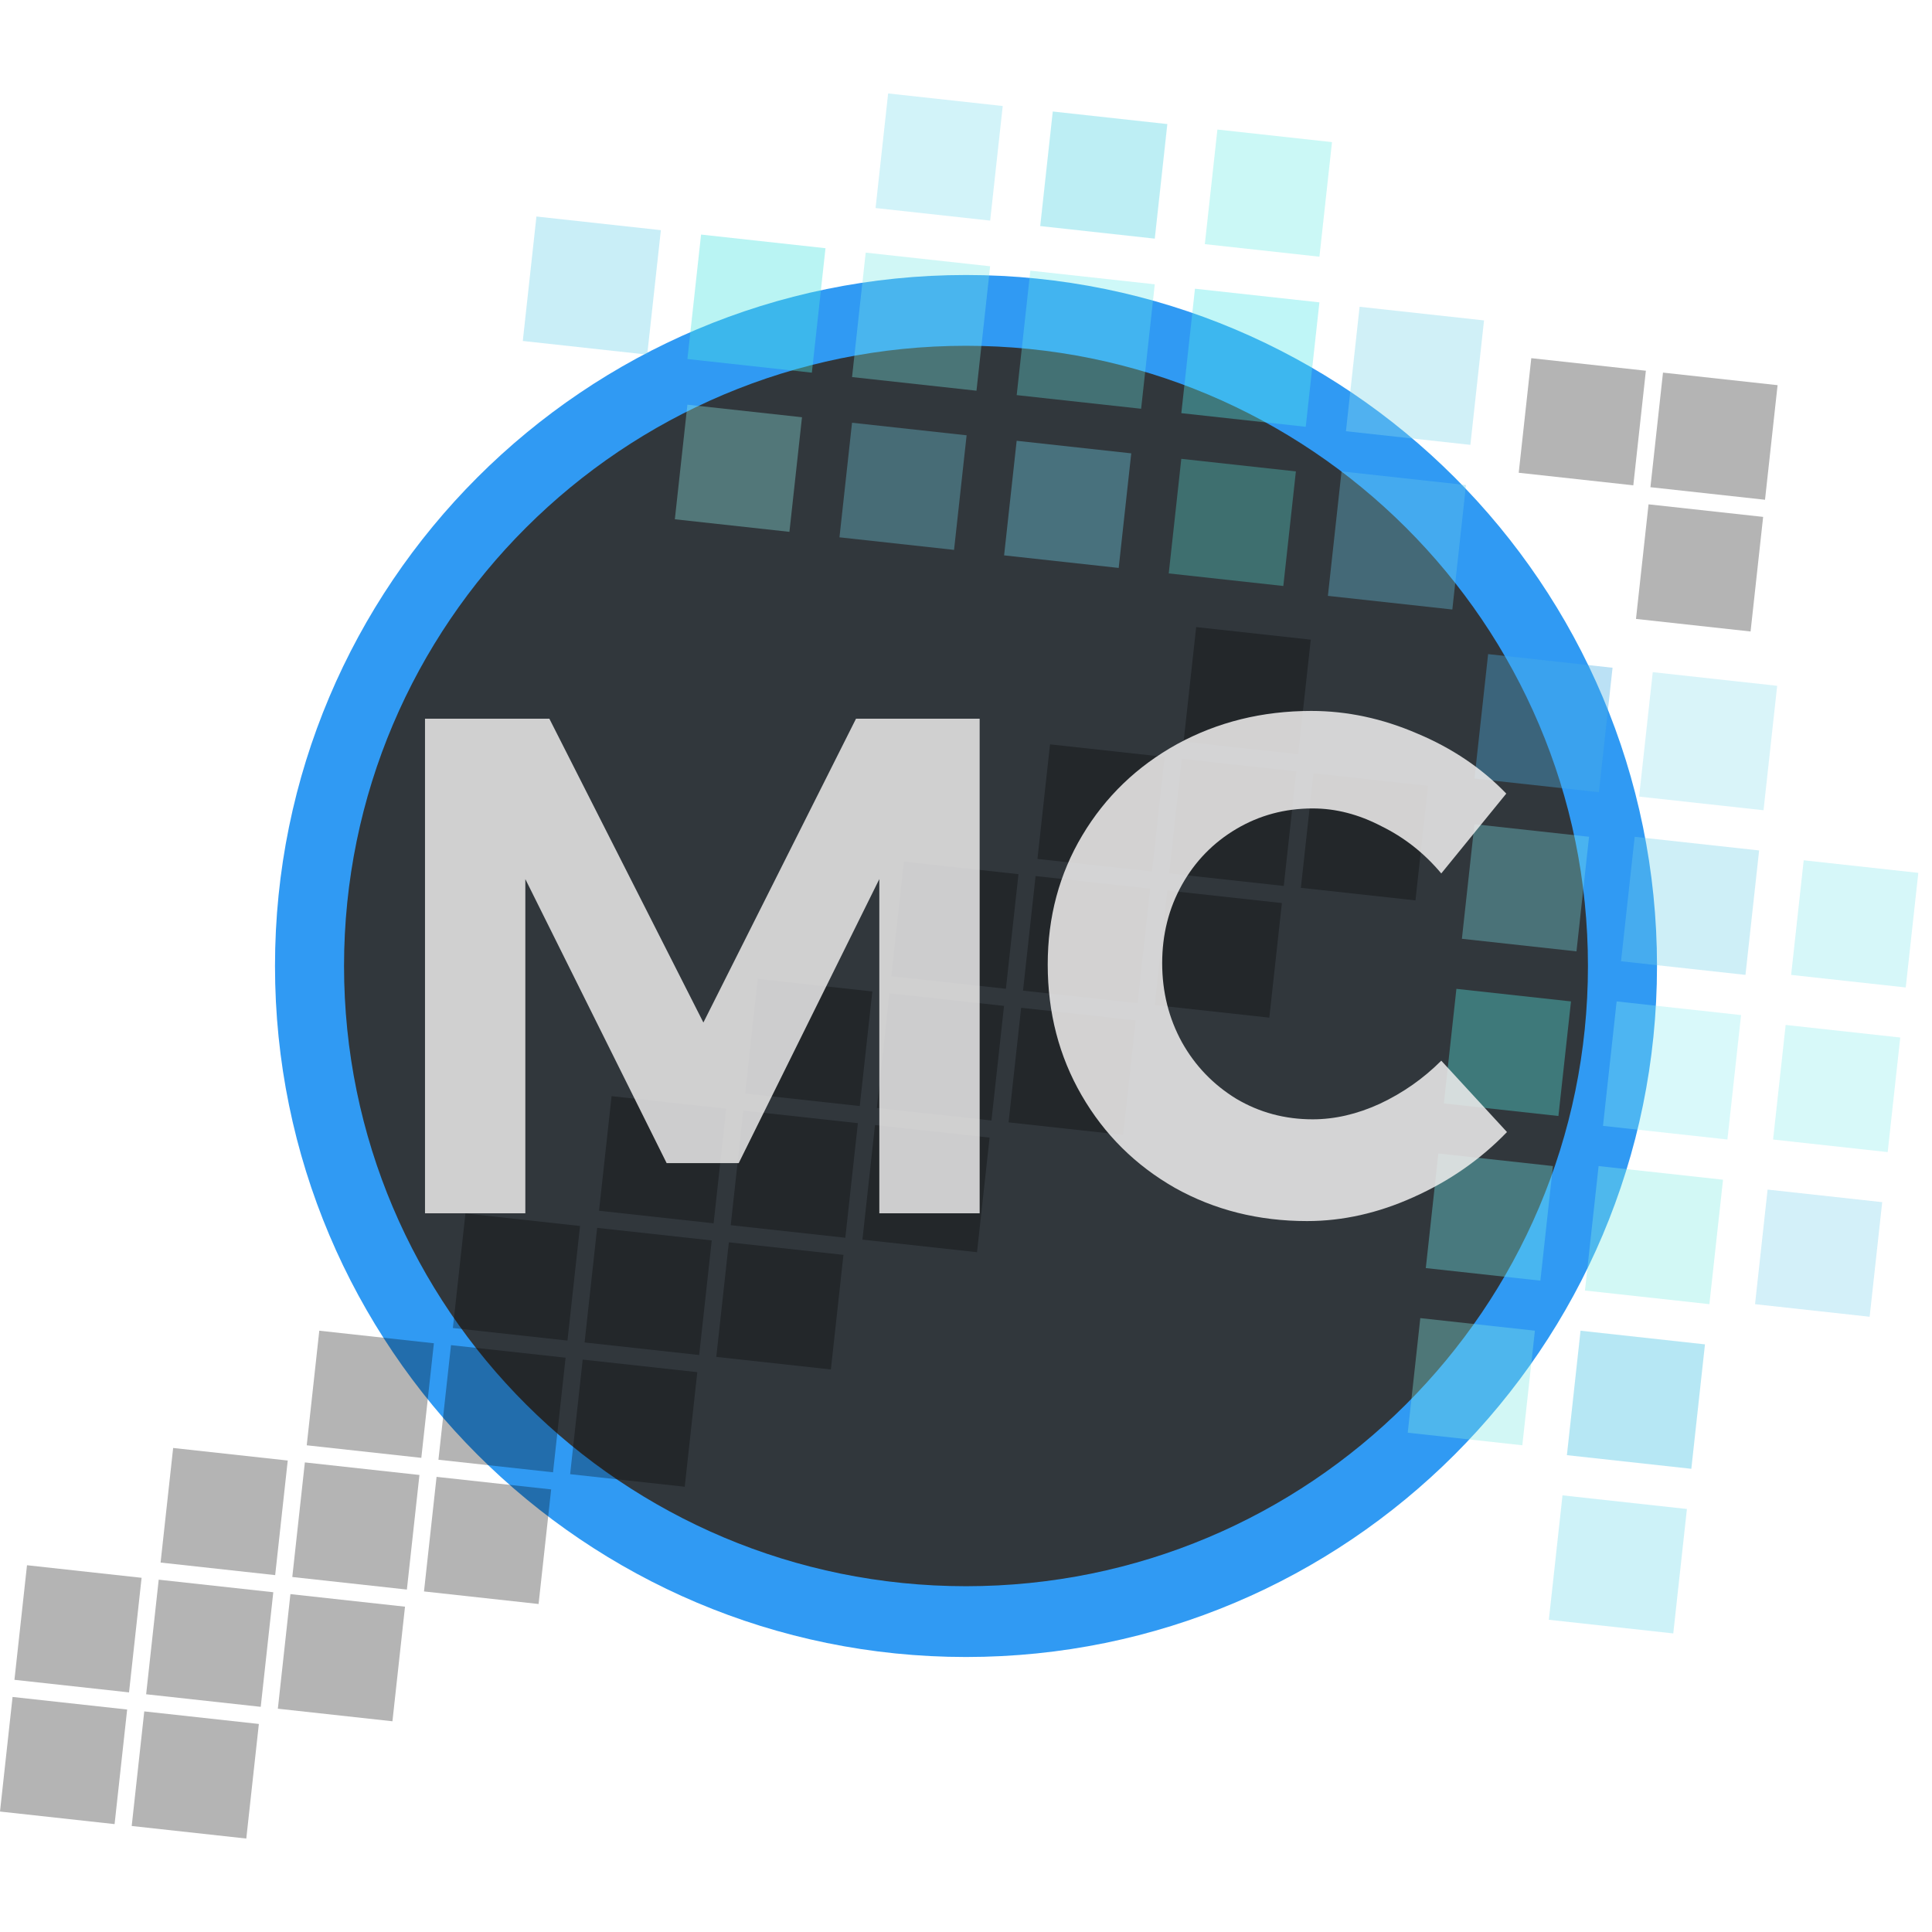
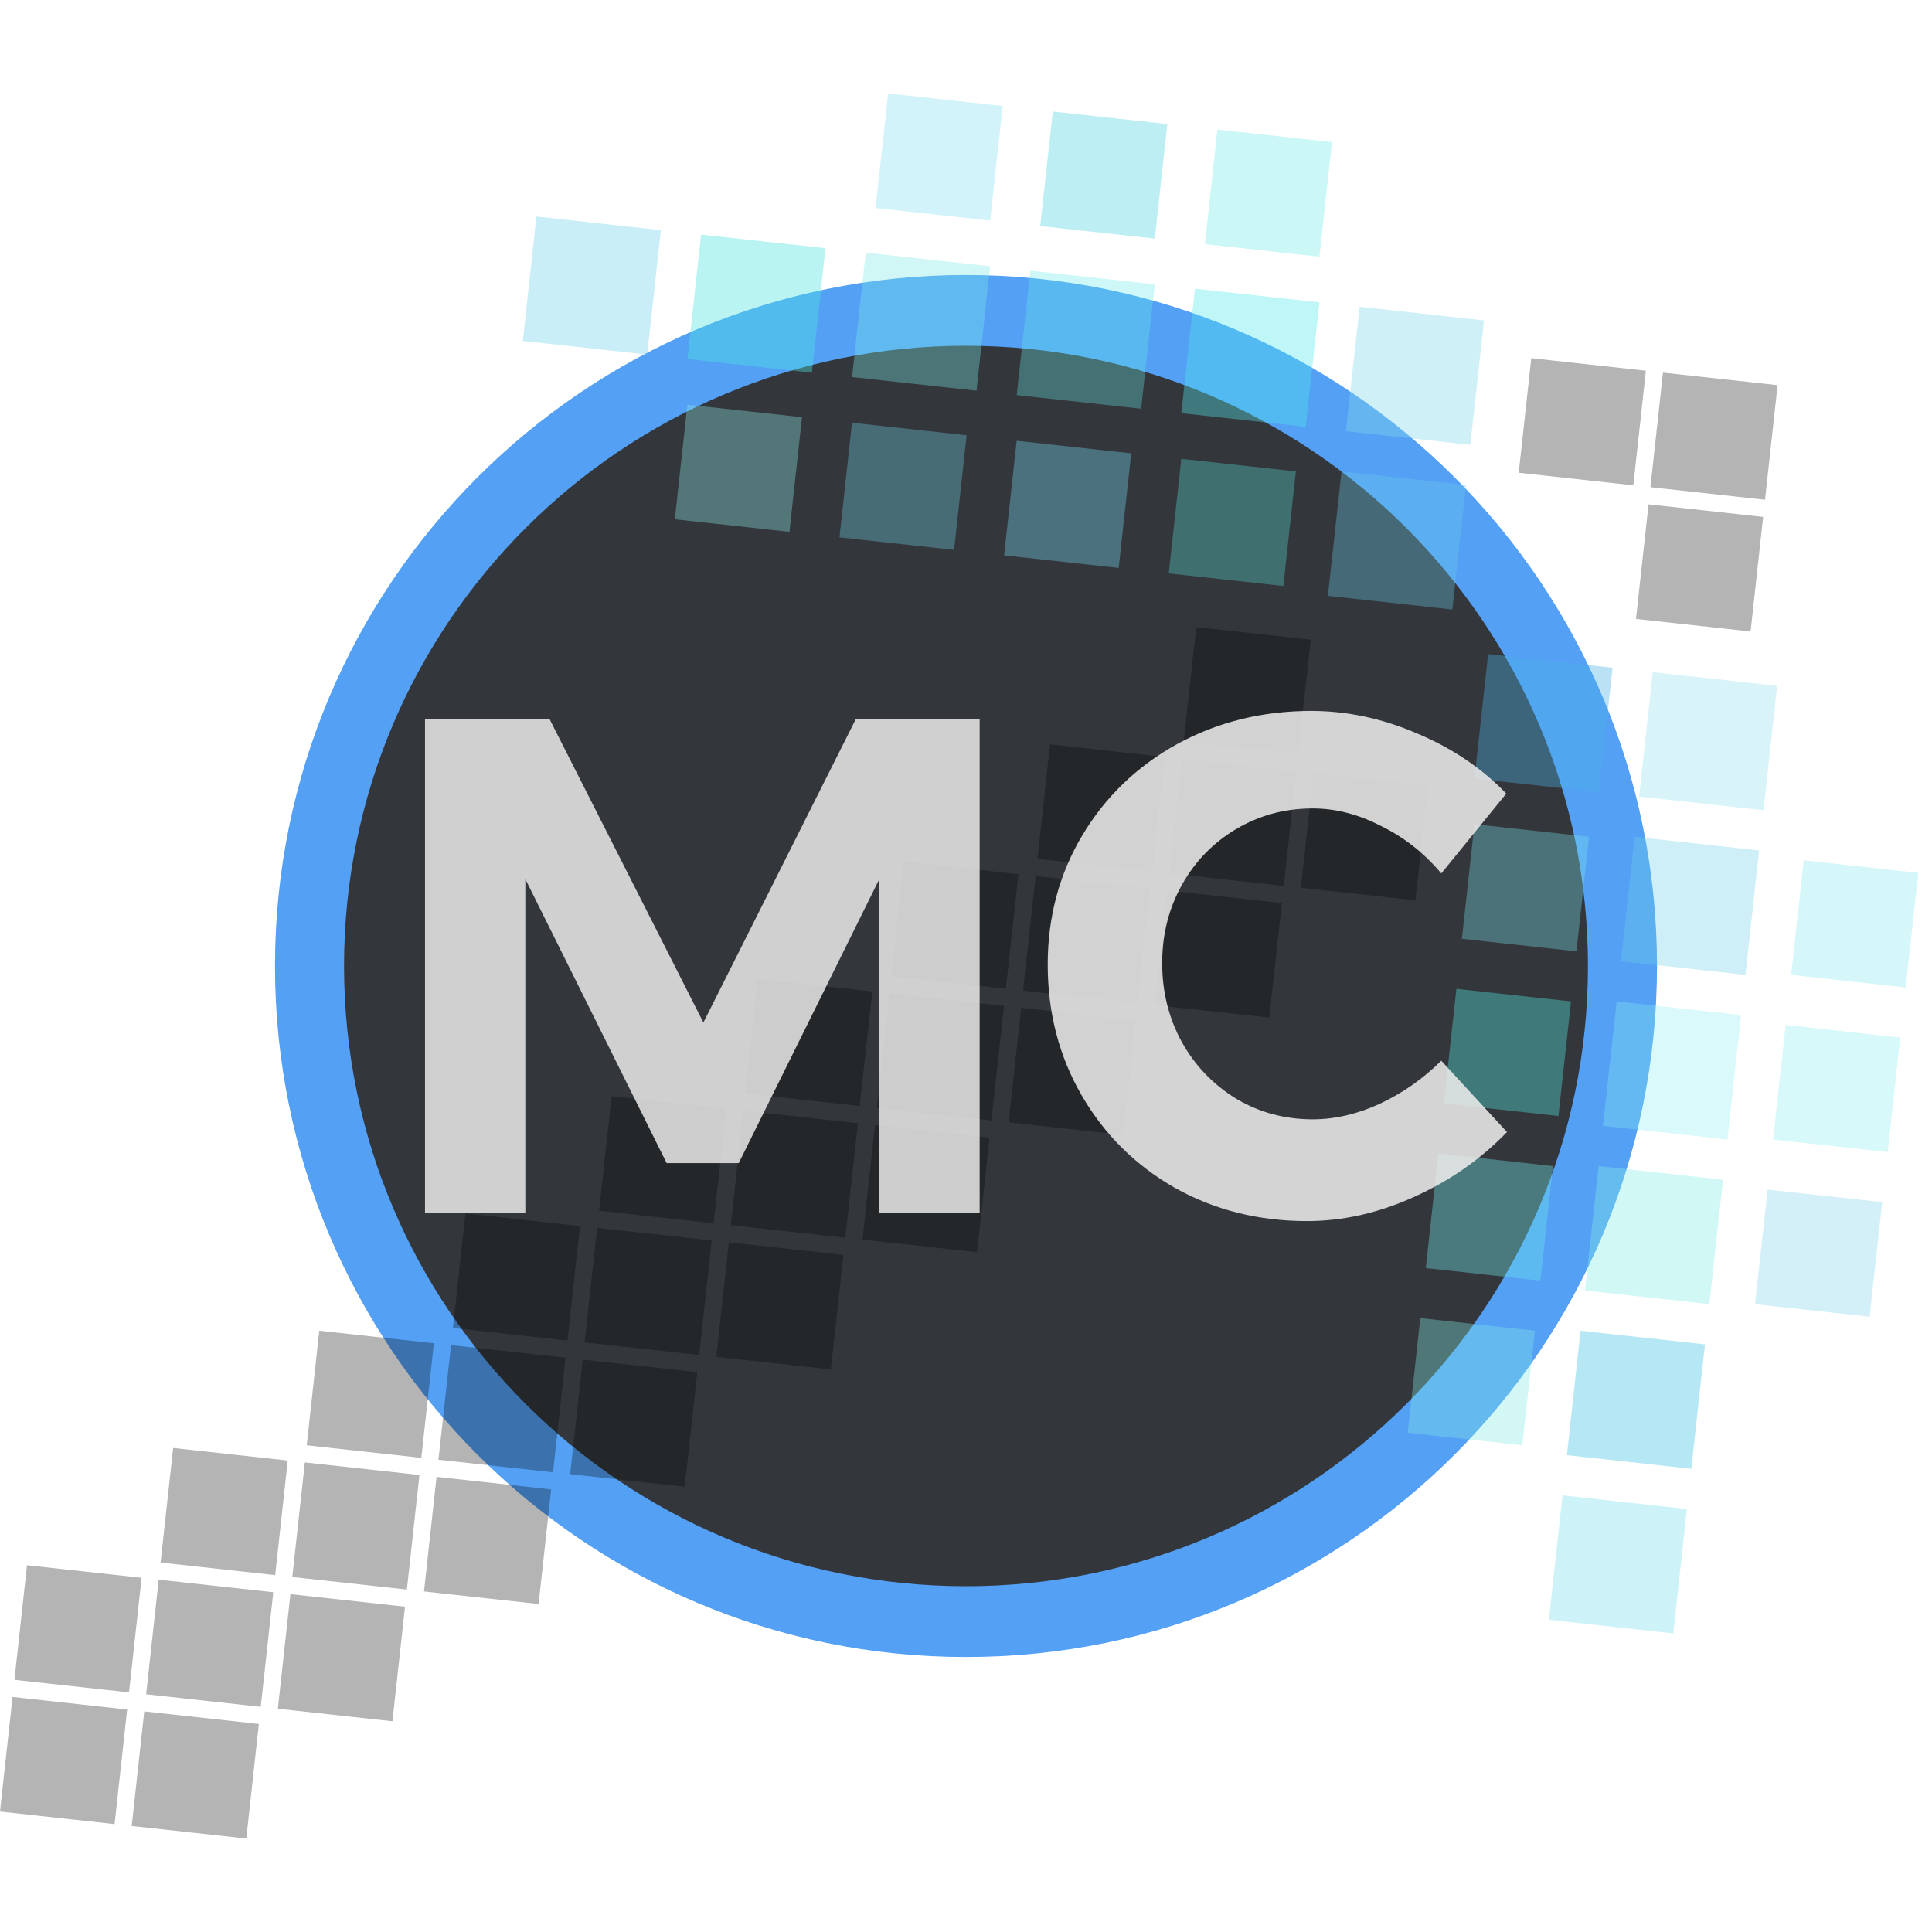
<svg xmlns="http://www.w3.org/2000/svg" xmlns:ns1="http://www.openswatchbook.org/uri/2009/osb" xmlns:xlink="http://www.w3.org/1999/xlink" id="Layer_1" viewBox="0 0 131.25 131.25" height="140" width="140" version="1.1">
  <defs id="defs4221">
-     <linearGradient spreadMethod="pad" x1="598.44" x2="535.22" gradientTransform="matrix(1.4727,0,0,2.2155,-235.17,-536.78)" y1="560.7" gradientUnits="userSpaceOnUse" y2="601.17" id="linearGradient5451">
-       <stop style="stop-color:#03de5b;stop-opacity:1;opacity:0.984" offset="0" stop-color="#f18e1a" id="stop5447" />
-       <stop style="stop-color:#42a7f5;stop-opacity:1;opacity:0.986" offset="1" stop-color="#fce80f" id="stop5449" />
-     </linearGradient>
    <linearGradient id="linearGradient4964" ns1:paint="solid">
      <stop style="stop-color:#0e5001;stop-opacity:1;;opacity:0.961" offset="0" id="stop4962" />
    </linearGradient>
-     <linearGradient id="linearGradient4257" y2="320.83" gradientUnits="userSpaceOnUse" y1="258.43" gradientTransform="matrix(1.4727,0,0,2.2155,-650.79,276.01)" x2="1007.1" x1="1253.7">
-       <stop id="stop4253" stop-color="#fbe210" offset="0" style="stop-color:#1af988;stop-opacity:1;opacity:0.988" />
-       <stop id="stop4255" stop-color="#adfc15" offset="1" style="stop-color:#42bcf5;stop-opacity:1;opacity:0.995" />
-     </linearGradient>
-     <linearGradient id="linearGradient4265" y2="601.17" gradientUnits="userSpaceOnUse" y1="560.7" gradientTransform="matrix(1.4727,0,0,2.2155,-235.17,-536.78)" x2="535.22" x1="598.44" spreadMethod="pad">
-       <stop id="stop4261" stop-color="#f3b548" offset="0" style="stop-color:#0172f2;stop-opacity:1;opacity:0.971" />
-       <stop id="stop4263" stop-color="#a9e702" offset="1" style="stop-color:#0c9f35;stop-opacity:1;opacity:0.993" />
-     </linearGradient>
-     <linearGradient id="linearGradient5010" y2="804.75" gradientUnits="userSpaceOnUse" y1="723.24" x2="625.61" x1="561.25">
-       <stop id="stop5006" stop-color="#e3f42d" offset="0" />
-       <stop id="stop5008" stop-color="#eca111" offset="1" />
-     </linearGradient>
-     <clipPath clipPathUnits="userSpaceOnUse" id="clipPath5006">
-       <path style="opacity:0.145;fill:#060505;fill-opacity:1;stroke:#050404;stroke-width:0.703;stroke-linecap:square;stroke-linejoin:miter;stroke-miterlimit:4;stroke-dasharray:none;stroke-opacity:1" d="m 631.548,754.468 a 42.43,43.42 0 0 1 -42.43,43.42 42.43,43.42 0 0 1 -42.43,-43.42 42.43,43.42 0 0 1 42.43,-43.42 42.43,43.42 0 0 1 42.43,43.42 z" id="path5008" />
-     </clipPath>
-     <linearGradient xlink:href="#linearGradient4257" id="linearGradient4603" x1="-67.741" y1="98.779" x2="56.732" y2="98.334" gradientUnits="userSpaceOnUse" />
    <clipPath clipPathUnits="userSpaceOnUse" id="clipPath4615">
      <circle style="opacity:0.996;fill:#13f102;fill-opacity:1;stroke:none;stroke-width:0.922;stroke-linecap:square;stroke-linejoin:miter;stroke-miterlimit:4;stroke-dasharray:none;stroke-opacity:1" id="circle4617" cx="70" cy="70" r="46.943" transform="rotate(47.69349)" />
    </clipPath>
-     <clipPath clipPathUnits="userSpaceOnUse" id="clipPath4619">
-       <circle style="opacity:0.989;fill:#01ca0f;fill-opacity:1;stroke:none;stroke-width:0.922;stroke-linecap:square;stroke-linejoin:miter;stroke-miterlimit:4;stroke-dasharray:none;stroke-opacity:1" id="circle4621" cx="70" cy="70" r="46.943" />
-     </clipPath>
-     <linearGradient xlink:href="#linearGradient5451" id="linearGradient5445" x1="68.345" y1="70" x2="230.22" y2="70" gradientUnits="userSpaceOnUse" gradientTransform="matrix(1.037066,0,0,1,-2.533236,0)" />
    <linearGradient spreadMethod="pad" x1="598.44" x2="535.22" gradientTransform="matrix(1.4727,0,0,2.2155,-235.17,-536.78)" y1="560.7" gradientUnits="userSpaceOnUse" y2="601.17" id="linearGradient5451-254">
      <stop style="stop-color:#1ffa9b;stop-opacity:1;opacity:0.969" offset="0" stop-color="#f28317" id="stop12523" />
      <stop style="stop-color:#509ef5;stop-opacity:1;opacity:0.989" offset="1" stop-color="#f8fa1f" id="stop12525" />
    </linearGradient>
-     <linearGradient xlink:href="#linearGradient4257-555" id="linearGradient4603-216" x1="-67.741" y1="98.779" x2="56.732" y2="98.334" gradientUnits="userSpaceOnUse" />
-     <linearGradient id="linearGradient4257-555" y2="320.83" gradientUnits="userSpaceOnUse" y1="258.43" gradientTransform="matrix(1.4727,0,0,2.2155,-650.79,276.01)" x2="1007.1" x1="1253.7">
-       <stop id="stop12529" stop-color="#fcf927" offset="0" style="stop-color:#1ffa9b;stop-opacity:1;opacity:0.988" />
-       <stop id="stop12531" stop-color="#befc17" offset="1" style="stop-color:#2c98f3;stop-opacity:1;opacity:0.998" />
-     </linearGradient>
+     <linearGradient xlink:href="#linearGradient5451-254" id="linearGradient4603-216" x1="-67.741" y1="98.779" x2="56.732" y2="98.334" gradientUnits="userSpaceOnUse" />
  </defs>
  <g id="layer5" style="display:inline;opacity:0.989" transform="translate(-17.6764,20.54466)" />
  <g id="layer4" style="display:inline;opacity:0.999" transform="translate(-17.6764,20.54466)" />
  <g id="layer3" transform="translate(-17.6764,20.54466)">
-     <path transform="rotate(-47.69349,-21.53721,-27.50573)" style="opacity:0.978;fill:url(#linearGradient4603-216);fill-opacity:1;stroke:none;stroke-width:0.962;stroke-linecap:square;stroke-linejoin:miter;stroke-miterlimit:4;stroke-dasharray:none;stroke-opacity:1" d="M -75.375,96.598 -2.294,30.5 65.473,105.165 -7.369,171.174 Z" id="rect4585" clip-path="url(#clipPath4615)" />
+     <path transform="rotate(-47.69349,-21.53721,-27.50573)" style="opacity:0.978;fill:url(#linearGradient4603-216);fill-opacity:1.0;stroke:none;stroke-width:0.962;stroke-linecap:square;stroke-linejoin:miter;stroke-miterlimit:4;stroke-dasharray:none;stroke-opacity:1" d="M -75.375,96.598 -2.294,30.5 65.473,105.165 -7.369,171.174 Z" id="rect4585" clip-path="url(#clipPath4615)" />
  </g>
  <g id="layer2" transform="translate(-17.6764,20.54466)">
    <ellipse cy="45.08" cx="83.301" id="path4670" style="opacity:0.967;fill:#313030;fill-opacity:0.968;stroke:none;stroke-width:0.922;stroke-linecap:square;stroke-linejoin:miter;stroke-miterlimit:4;stroke-dasharray:none;stroke-opacity:1" rx="42.252" ry="42.134" />
  </g>
  <g id="layer10" transform="translate(5.381034,43.60209)" style="display:inline">
    <g style="display:inline;opacity:0.973" id="g14325" transform="rotate(-70.89588,132.0435,-27.86217)" />
    <g style="display:inline;opacity:0.464" id="g14445" transform="rotate(6.25701,-690.6843,-768.7015)">
      <rect style="display:inline;opacity:0.786;fill:#59e7de;fill-opacity:0.863;stroke:none;stroke-width:0.365;stroke-linecap:square;stroke-linejoin:miter;stroke-miterlimit:4;stroke-dasharray:none;stroke-opacity:1" id="rect5637-5" width="7.831" height="7.831" x="152.735" y="-100.373" />
      <rect style="display:inline;opacity:0.817;fill:#68e8e7;fill-opacity:0.863;stroke:none;stroke-width:0.397;stroke-linecap:square;stroke-linejoin:miter;stroke-miterlimit:4;stroke-dasharray:none;stroke-opacity:1" id="rect5637-35" width="8.504" height="8.505" x="141.147" y="-111.962" />
      <rect style="display:inline;opacity:0.86;fill:#7be2eb;fill-opacity:0.863;stroke:none;stroke-width:0.365;stroke-linecap:square;stroke-linejoin:miter;stroke-miterlimit:4;stroke-dasharray:none;stroke-opacity:1" id="rect5637-62" width="7.831" height="7.831" x="175.237" y="-77.87" />
      <rect style="display:inline;opacity:0.811;fill:#8beeef;fill-opacity:0.863;stroke:none;stroke-width:0.397;stroke-linecap:square;stroke-linejoin:miter;stroke-miterlimit:4;stroke-dasharray:none;stroke-opacity:1" id="rect5637-9" width="8.504" height="8.505" x="186.151" y="-66.955" />
      <rect style="display:inline;opacity:0.87;fill:#7aeae6;fill-opacity:0.863;stroke:none;stroke-width:0.397;stroke-linecap:square;stroke-linejoin:miter;stroke-miterlimit:4;stroke-dasharray:none;stroke-opacity:1" id="rect5637-1" width="8.504" height="8.505" x="129.895" y="-111.962" />
      <rect style="display:inline;opacity:0.991;fill:#4fe4e2;fill-opacity:0.863;stroke:none;stroke-width:0.397;stroke-linecap:square;stroke-linejoin:miter;stroke-miterlimit:4;stroke-dasharray:none;stroke-opacity:1" id="rect5637" width="8.504" height="8.505" x="118.644" y="-111.962" />
      <rect style="display:inline;opacity:0.908;fill:#83ebe5;fill-opacity:0.863;stroke:none;stroke-width:0.397;stroke-linecap:square;stroke-linejoin:miter;stroke-miterlimit:4;stroke-dasharray:none;stroke-opacity:1" id="rect5637-2" width="8.504" height="8.505" x="186.151" y="-55.703" />
      <rect style="display:inline;opacity:0.97;fill:#43c3e3;fill-opacity:0.863;stroke:none;stroke-width:0.397;stroke-linecap:square;stroke-linejoin:miter;stroke-miterlimit:4;stroke-dasharray:none;stroke-opacity:1" id="rect5637-70" width="8.504" height="8.505" x="186.151" y="-44.451" />
      <rect style="display:inline;opacity:0.848;fill:#6bcce9;fill-opacity:0.863;stroke:none;stroke-width:0.397;stroke-linecap:square;stroke-linejoin:miter;stroke-miterlimit:4;stroke-dasharray:none;stroke-opacity:1" id="rect5637-93" width="8.504" height="8.505" x="163.649" y="-100.71" />
      <rect style="display:inline;opacity:0.944;fill:#4aafe3;fill-opacity:0.863;stroke:none;stroke-width:0.397;stroke-linecap:square;stroke-linejoin:miter;stroke-miterlimit:4;stroke-dasharray:none;stroke-opacity:1" id="rect5637-6" width="8.504" height="8.505" x="174.9" y="-89.458" />
      <rect style="display:inline;opacity:0.933;fill:#53e5e7;fill-opacity:0.863;stroke:none;stroke-width:0.397;stroke-linecap:square;stroke-linejoin:miter;stroke-miterlimit:4;stroke-dasharray:none;stroke-opacity:1" id="rect5637-0" width="8.504" height="8.505" x="152.398" y="-111.962" />
      <rect style="display:inline;opacity:0.85;fill:#72d0e8;fill-opacity:0.863;stroke:none;stroke-width:0.397;stroke-linecap:square;stroke-linejoin:miter;stroke-miterlimit:4;stroke-dasharray:none;stroke-opacity:1" id="rect5637-626" width="8.504" height="8.505" x="186.151" y="-78.206" />
      <rect style="display:inline;opacity:0.898;fill:#49d3e3;fill-opacity:0.863;stroke:none;stroke-width:0.365;stroke-linecap:square;stroke-linejoin:miter;stroke-miterlimit:4;stroke-dasharray:none;stroke-opacity:1" id="rect5637-18" width="7.831" height="7.831" x="141.483" y="-122.877" />
      <rect style="display:inline;opacity:0.907;fill:#83dded;fill-opacity:0.863;stroke:none;stroke-width:0.365;stroke-linecap:square;stroke-linejoin:miter;stroke-miterlimit:4;stroke-dasharray:none;stroke-opacity:1" id="rect5637-79" width="7.831" height="7.831" x="130.232" y="-122.877" />
      <rect style="display:inline;opacity:0.952;fill:#6dcfe7;fill-opacity:0.863;stroke:none;stroke-width:0.365;stroke-linecap:square;stroke-linejoin:miter;stroke-miterlimit:4;stroke-dasharray:none;stroke-opacity:1" id="rect5637-20" width="7.831" height="7.831" x="141.483" y="-100.373" />
      <rect style="display:inline;opacity:0.828;fill:#74d6ec;fill-opacity:0.863;stroke:none;stroke-width:0.365;stroke-linecap:square;stroke-linejoin:miter;stroke-miterlimit:4;stroke-dasharray:none;stroke-opacity:1" id="rect5637-23" width="7.831" height="7.831" x="130.232" y="-100.373" />
      <rect style="display:inline;opacity:0.925;fill:#55e9e3;fill-opacity:0.863;stroke:none;stroke-width:0.365;stroke-linecap:square;stroke-linejoin:miter;stroke-miterlimit:4;stroke-dasharray:none;stroke-opacity:1" id="rect5637-75" width="7.831" height="7.831" x="175.237" y="-66.618" />
      <rect style="display:inline;opacity:0.951;fill:#6ee5ea;fill-opacity:0.863;stroke:none;stroke-width:0.365;stroke-linecap:square;stroke-linejoin:miter;stroke-miterlimit:4;stroke-dasharray:none;stroke-opacity:1" id="rect5637-92" width="7.831" height="7.831" x="175.237" y="-55.366" />
      <rect style="display:inline;opacity:0.926;fill:#87d5ec;fill-opacity:0.863;stroke:none;stroke-width:0.365;stroke-linecap:square;stroke-linejoin:miter;stroke-miterlimit:4;stroke-dasharray:none;stroke-opacity:1" id="rect5637-28" width="7.831" height="7.831" x="197.739" y="-55.366" />
      <rect style="display:inline;opacity:0.814;fill:#85ebec;fill-opacity:0.863;stroke:none;stroke-width:0.365;stroke-linecap:square;stroke-linejoin:miter;stroke-miterlimit:4;stroke-dasharray:none;stroke-opacity:1" id="rect5637-97" width="7.831" height="7.831" x="197.739" y="-66.618" />
      <rect style="display:inline;opacity:0.946;fill:#83d8eb;fill-opacity:0.863;stroke:none;stroke-width:0.397;stroke-linecap:square;stroke-linejoin:miter;stroke-miterlimit:4;stroke-dasharray:none;stroke-opacity:1" id="rect5637-3" width="8.504" height="8.505" x="163.649" y="-111.962" />
      <rect style="display:inline;opacity:0.829;fill:#8ddeee;fill-opacity:0.863;stroke:none;stroke-width:0.397;stroke-linecap:square;stroke-linejoin:miter;stroke-miterlimit:4;stroke-dasharray:none;stroke-opacity:1" id="rect5637-61" width="8.504" height="8.505" x="186.151" y="-89.458" />
      <rect style="display:inline;opacity:0.827;fill:#81e5eb;fill-opacity:0.863;stroke:none;stroke-width:0.365;stroke-linecap:square;stroke-linejoin:miter;stroke-miterlimit:4;stroke-dasharray:none;stroke-opacity:1" id="rect5637-29" width="7.831" height="7.831" x="197.739" y="-77.87" />
      <rect style="display:inline;opacity:0.886;fill:#6bebe3;fill-opacity:0.863;stroke:none;stroke-width:0.365;stroke-linecap:square;stroke-linejoin:miter;stroke-miterlimit:4;stroke-dasharray:none;stroke-opacity:1" id="rect5637-31" width="7.831" height="7.831" x="152.735" y="-122.877" />
      <rect style="display:inline;opacity:0.796;fill:#55c9e5;fill-opacity:0.863;stroke:none;stroke-width:0.397;stroke-linecap:square;stroke-linejoin:miter;stroke-miterlimit:4;stroke-dasharray:none;stroke-opacity:1" id="rect5637-94" width="8.504" height="8.505" x="107.393" y="-111.962" />
      <rect style="display:inline;opacity:0.887;fill:#8dece7;fill-opacity:0.863;stroke:none;stroke-width:0.365;stroke-linecap:square;stroke-linejoin:miter;stroke-miterlimit:4;stroke-dasharray:none;stroke-opacity:1" id="rect5637-78" width="7.831" height="7.831" x="118.981" y="-100.373" />
      <rect style="display:inline;opacity:0.954;fill:#7edeed;fill-opacity:0.863;stroke:none;stroke-width:0.397;stroke-linecap:square;stroke-linejoin:miter;stroke-miterlimit:4;stroke-dasharray:none;stroke-opacity:1" id="rect5637-50" width="8.504" height="8.505" x="186.151" y="-33.2" />
      <rect style="display:inline;opacity:0.9;fill:#82eae4;fill-opacity:0.863;stroke:none;stroke-width:0.365;stroke-linecap:square;stroke-linejoin:miter;stroke-miterlimit:4;stroke-dasharray:none;stroke-opacity:1" id="rect5637-10" width="7.831" height="7.831" x="175.237" y="-44.115" />
      <rect style="display:inline;opacity:0.987;fill:#000000;fill-opacity:0.648;stroke:none;stroke-width:0.365;stroke-linecap:square;stroke-linejoin:miter;stroke-miterlimit:4;stroke-dasharray:none;stroke-opacity:1" id="rect5637-7-1" width="7.831" height="7.831" x="163.986" y="-80.12" />
      <rect style="display:inline;opacity:0.987;fill:#000000;fill-opacity:0.648;stroke:none;stroke-width:0.365;stroke-linecap:square;stroke-linejoin:miter;stroke-miterlimit:4;stroke-dasharray:none;stroke-opacity:1" id="rect5637-7-5" width="7.831" height="7.831" x="154.985" y="-80.12" />
      <rect style="display:inline;opacity:0.987;fill:#000000;fill-opacity:0.648;stroke:none;stroke-width:0.365;stroke-linecap:square;stroke-linejoin:miter;stroke-miterlimit:4;stroke-dasharray:none;stroke-opacity:1" id="rect5637-7-54" width="7.831" height="7.831" x="154.985" y="-71.119" />
      <rect style="display:inline;opacity:0.987;fill:#000000;fill-opacity:0.648;stroke:none;stroke-width:0.365;stroke-linecap:square;stroke-linejoin:miter;stroke-miterlimit:4;stroke-dasharray:none;stroke-opacity:1" id="rect5637-7-7" width="7.831" height="7.831" x="145.984" y="-71.119" />
      <rect style="display:inline;opacity:0.987;fill:#000000;fill-opacity:0.648;stroke:none;stroke-width:0.365;stroke-linecap:square;stroke-linejoin:miter;stroke-miterlimit:4;stroke-dasharray:none;stroke-opacity:1" id="rect5637-7-6" width="7.831" height="7.831" x="145.984" y="-62.117" />
      <rect style="display:inline;opacity:0.987;fill:#000000;fill-opacity:0.648;stroke:none;stroke-width:0.365;stroke-linecap:square;stroke-linejoin:miter;stroke-miterlimit:4;stroke-dasharray:none;stroke-opacity:1" id="rect5637-7-56" width="7.831" height="7.831" x="136.983" y="-62.117" />
      <rect style="display:inline;opacity:0.987;fill:#000000;fill-opacity:0.648;stroke:none;stroke-width:0.365;stroke-linecap:square;stroke-linejoin:miter;stroke-miterlimit:4;stroke-dasharray:none;stroke-opacity:1" id="rect5637-7-9" width="7.831" height="7.831" x="175.624" y="-109.762" />
      <rect style="display:inline;opacity:0.987;fill:#000000;fill-opacity:0.648;stroke:none;stroke-width:0.365;stroke-linecap:square;stroke-linejoin:miter;stroke-miterlimit:4;stroke-dasharray:none;stroke-opacity:1" id="rect5637-7-3" width="7.831" height="7.831" x="184.625" y="-100.76" />
      <rect style="display:inline;opacity:0.987;fill:#000000;fill-opacity:0.648;stroke:none;stroke-width:0.365;stroke-linecap:square;stroke-linejoin:miter;stroke-miterlimit:4;stroke-dasharray:none;stroke-opacity:1" id="rect5637-7-74" width="7.831" height="7.831" x="184.625" y="-109.762" />
      <rect style="display:inline;opacity:0.987;fill:#000000;fill-opacity:0.648;stroke:none;stroke-width:0.365;stroke-linecap:square;stroke-linejoin:miter;stroke-miterlimit:4;stroke-dasharray:none;stroke-opacity:1" id="rect5637-7-52" width="7.831" height="7.831" x="154.985" y="-89.121" />
      <rect style="display:inline;opacity:0.987;fill:#000000;fill-opacity:0.648;stroke:none;stroke-width:0.365;stroke-linecap:square;stroke-linejoin:miter;stroke-miterlimit:4;stroke-dasharray:none;stroke-opacity:1" id="rect5637-7-547" width="7.831" height="7.831" x="145.984" y="-80.12" />
      <rect style="display:inline;opacity:0.987;fill:#000000;fill-opacity:0.648;stroke:none;stroke-width:0.365;stroke-linecap:square;stroke-linejoin:miter;stroke-miterlimit:4;stroke-dasharray:none;stroke-opacity:1" id="rect5637-7-4" width="7.831" height="7.831" x="136.983" y="-71.119" />
      <rect style="display:inline;opacity:0.987;fill:#000000;fill-opacity:0.648;stroke:none;stroke-width:0.365;stroke-linecap:square;stroke-linejoin:miter;stroke-miterlimit:4;stroke-dasharray:none;stroke-opacity:1" id="rect5637-7-43" width="7.831" height="7.831" x="127.982" y="-62.117" />
      <rect style="display:inline;opacity:0.987;fill:#000000;fill-opacity:0.648;stroke:none;stroke-width:0.365;stroke-linecap:square;stroke-linejoin:miter;stroke-miterlimit:4;stroke-dasharray:none;stroke-opacity:1" id="rect5637-7-0" width="7.831" height="7.831" x="136.983" y="-53.116" />
      <rect style="display:inline;opacity:0.987;fill:#000000;fill-opacity:0.648;stroke:none;stroke-width:0.365;stroke-linecap:square;stroke-linejoin:miter;stroke-miterlimit:4;stroke-dasharray:none;stroke-opacity:1" id="rect5637-7-78" width="7.831" height="7.831" x="127.982" y="-53.116" />
      <rect style="display:inline;opacity:0.987;fill:#000000;fill-opacity:0.648;stroke:none;stroke-width:0.365;stroke-linecap:square;stroke-linejoin:miter;stroke-miterlimit:4;stroke-dasharray:none;stroke-opacity:1" id="rect5637-7-68" width="7.831" height="7.831" x="118.981" y="-53.116" />
      <rect style="display:inline;opacity:0.987;fill:#000000;fill-opacity:0.648;stroke:none;stroke-width:0.365;stroke-linecap:square;stroke-linejoin:miter;stroke-miterlimit:4;stroke-dasharray:none;stroke-opacity:1" id="rect5637-7-8" width="7.831" height="7.831" x="127.982" y="-44.115" />
      <rect style="display:inline;opacity:0.987;fill:#000000;fill-opacity:0.648;stroke:none;stroke-width:0.365;stroke-linecap:square;stroke-linejoin:miter;stroke-miterlimit:4;stroke-dasharray:none;stroke-opacity:1" id="rect5637-7-431" width="7.831" height="7.831" x="118.981" y="-44.115" />
      <rect style="display:inline;opacity:0.987;fill:#000000;fill-opacity:0.648;stroke:none;stroke-width:0.365;stroke-linecap:square;stroke-linejoin:miter;stroke-miterlimit:4;stroke-dasharray:none;stroke-opacity:1" id="rect5637-7-68-4" width="7.831" height="7.831" x="109.98" y="-44.115" />
      <rect style="display:inline;opacity:0.987;fill:#000000;fill-opacity:0.648;stroke:none;stroke-width:0.365;stroke-linecap:square;stroke-linejoin:miter;stroke-miterlimit:4;stroke-dasharray:none;stroke-opacity:1" id="rect5637-7-8-9" width="7.831" height="7.831" x="118.981" y="-35.113" />
      <rect style="display:inline;opacity:0.987;fill:#000000;fill-opacity:0.648;stroke:none;stroke-width:0.365;stroke-linecap:square;stroke-linejoin:miter;stroke-miterlimit:4;stroke-dasharray:none;stroke-opacity:1" id="rect5637-7-431-2" width="7.831" height="7.831" x="109.98" y="-35.113" />
      <rect style="display:inline;opacity:0.987;fill:#000000;fill-opacity:0.648;stroke:none;stroke-width:0.365;stroke-linecap:square;stroke-linejoin:miter;stroke-miterlimit:4;stroke-dasharray:none;stroke-opacity:1" id="rect5637-7-68-9" width="7.831" height="7.831" x="100.979" y="-35.113" />
      <rect style="display:inline;opacity:0.987;fill:#000000;fill-opacity:0.648;stroke:none;stroke-width:0.365;stroke-linecap:square;stroke-linejoin:miter;stroke-miterlimit:4;stroke-dasharray:none;stroke-opacity:1" id="rect5637-7-8-2" width="7.831" height="7.831" x="109.98" y="-26.112" />
      <rect style="display:inline;opacity:0.987;fill:#000000;fill-opacity:0.648;stroke:none;stroke-width:0.365;stroke-linecap:square;stroke-linejoin:miter;stroke-miterlimit:4;stroke-dasharray:none;stroke-opacity:1" id="rect5637-7-431-6" width="7.831" height="7.831" x="100.979" y="-26.112" />
      <rect style="display:inline;opacity:0.987;fill:#000000;fill-opacity:0.648;stroke:none;stroke-width:0.365;stroke-linecap:square;stroke-linejoin:miter;stroke-miterlimit:4;stroke-dasharray:none;stroke-opacity:1" id="rect5637-7-68-6" width="7.831" height="7.831" x="91.978" y="-26.112" />
      <rect style="display:inline;opacity:0.987;fill:#000000;fill-opacity:0.648;stroke:none;stroke-width:0.365;stroke-linecap:square;stroke-linejoin:miter;stroke-miterlimit:4;stroke-dasharray:none;stroke-opacity:1" id="rect5637-7-8-4" width="7.831" height="7.831" x="100.979" y="-17.111" />
      <rect style="display:inline;opacity:0.987;fill:#000000;fill-opacity:0.648;stroke:none;stroke-width:0.365;stroke-linecap:square;stroke-linejoin:miter;stroke-miterlimit:4;stroke-dasharray:none;stroke-opacity:1" id="rect5637-7-431-9" width="7.831" height="7.831" x="91.978" y="-17.111" />
      <rect style="display:inline;opacity:0.987;fill:#000000;fill-opacity:0.648;stroke:none;stroke-width:0.365;stroke-linecap:square;stroke-linejoin:miter;stroke-miterlimit:4;stroke-dasharray:none;stroke-opacity:1" id="rect5637-7-68-5" width="7.831" height="7.831" x="82.977" y="-17.111" />
      <rect style="display:inline;opacity:0.987;fill:#000000;fill-opacity:0.648;stroke:none;stroke-width:0.365;stroke-linecap:square;stroke-linejoin:miter;stroke-miterlimit:4;stroke-dasharray:none;stroke-opacity:1" id="rect5637-7-8-0" width="7.831" height="7.831" x="91.978" y="-8.109" />
      <rect style="display:inline;opacity:0.987;fill:#000000;fill-opacity:0.648;stroke:none;stroke-width:0.365;stroke-linecap:square;stroke-linejoin:miter;stroke-miterlimit:4;stroke-dasharray:none;stroke-opacity:1" id="rect5637-7-431-4" width="7.831" height="7.831" x="82.977" y="-8.109" />
    </g>
  </g>
  <g id="layer1" transform="translate(-17.6764,20.54466)">
    <g style="font-style:normal;font-variant:normal;font-weight:600;font-stretch:normal;font-size:40px;line-height:125%;font-family:'URW Gothic';-inkscape-font-specification:'URW Gothic Semi-Bold';letter-spacing:0px;word-spacing:0px;opacity:0.967;fill:#edecec;fill-opacity:0.901;stroke:none;stroke-width:1px;stroke-linecap:butt;stroke-linejoin:miter;stroke-opacity:1" id="text5012" transform="translate(11.89508,-24.89566)">
      <path d="m 34.654,53.176 h 8.448 l 10.464,20.64 10.368,-20.64 h 8.4 v 33.6 h -6.816 v -22.704 l -9.552,19.296 h -4.896 l -9.6,-19.296 v 22.704 h -6.816 z" style="font-style:normal;font-variant:normal;font-weight:600;font-stretch:normal;font-size:48px;line-height:169.6%;font-family:Montserrat;-inkscape-font-specification:'Montserrat Semi-Bold';text-align:center;letter-spacing:-0.39px;word-spacing:6.87px;text-anchor:middle;opacity:0.962;fill:#edecec;fill-opacity:0.901" id="path3480" />
      <path d="m 103.694,63.688 q -1.728,-2.064 -4.08,-3.216 -2.304,-1.2 -4.656,-1.2 -2.832,0 -5.184,1.392 -2.352,1.392 -3.696,3.792 -1.344,2.4 -1.344,5.328 0,2.928 1.344,5.376 1.344,2.4 3.696,3.84 2.352,1.392 5.184,1.392 2.256,0 4.56,-1.056 2.352,-1.104 4.176,-2.928 l 4.464,4.848 q -2.688,2.784 -6.336,4.416 -3.6,1.632 -7.248,1.632 -4.944,0 -8.976,-2.256 -4.032,-2.304 -6.336,-6.288 -2.304,-3.984 -2.304,-8.88 0,-4.848 2.352,-8.784 2.352,-3.936 6.432,-6.192 4.128,-2.256 9.12,-2.256 3.648,0 7.2,1.536 3.552,1.488 6.048,4.08 z" style="font-style:normal;font-variant:normal;font-weight:600;font-stretch:normal;font-size:48px;line-height:169.6%;font-family:Montserrat;-inkscape-font-specification:'Montserrat Semi-Bold';text-align:center;letter-spacing:-0.39px;word-spacing:6.87px;text-anchor:middle;opacity:0.996;fill:#edecec;fill-opacity:0.901" id="path3482" />
    </g>
  </g>
  <g id="layer6" style="display:inline;opacity:0.973" transform="translate(-17.6764,20.54466)" />
</svg>
